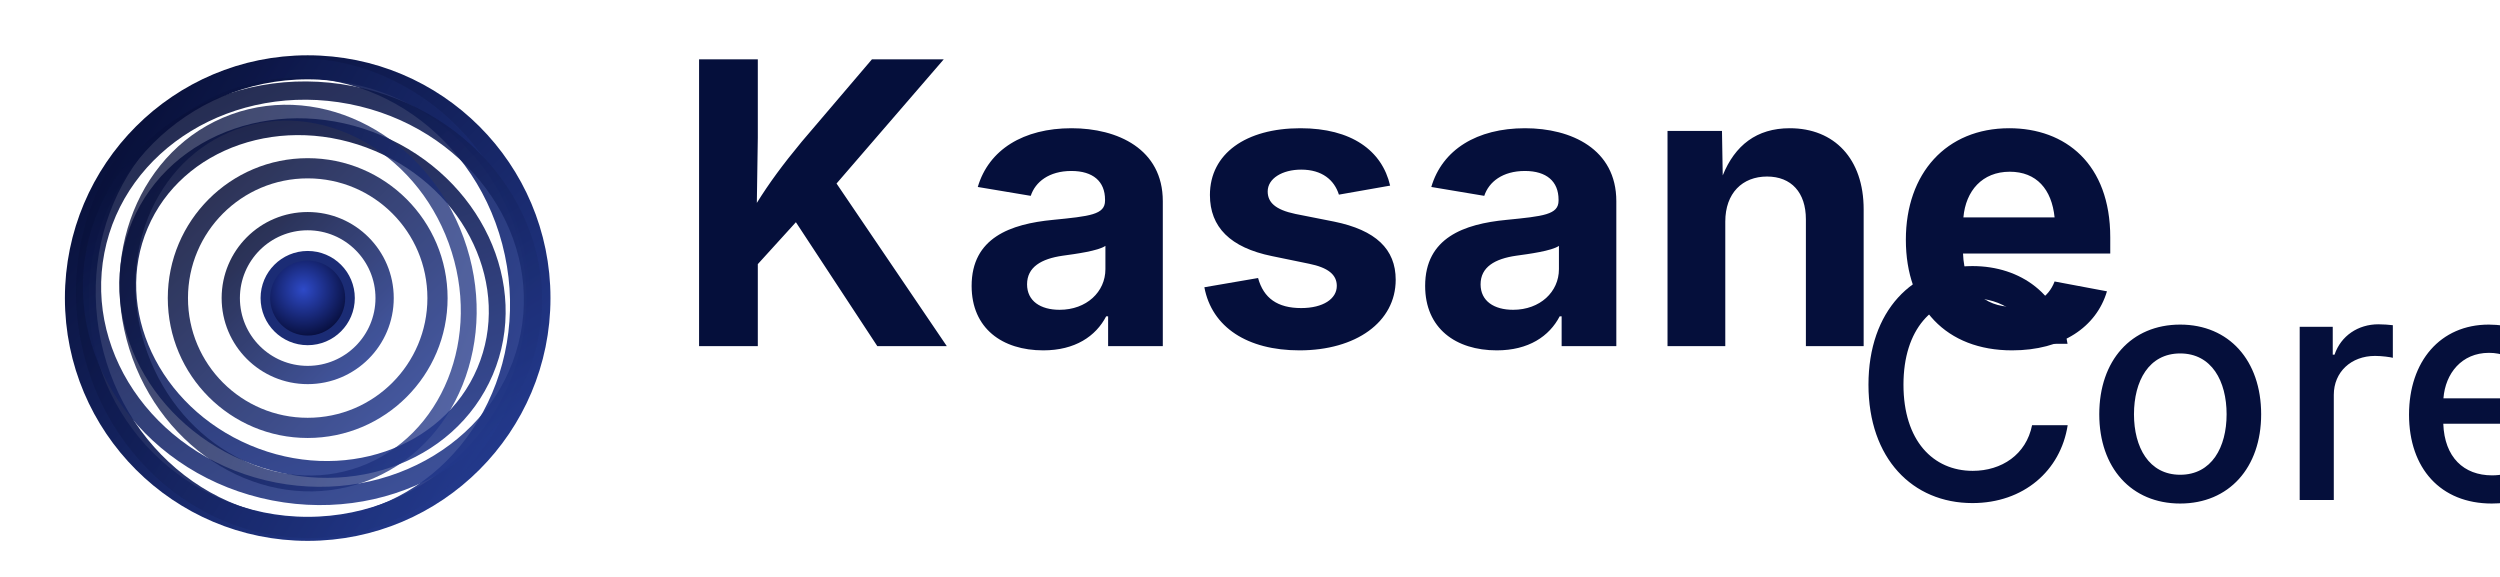
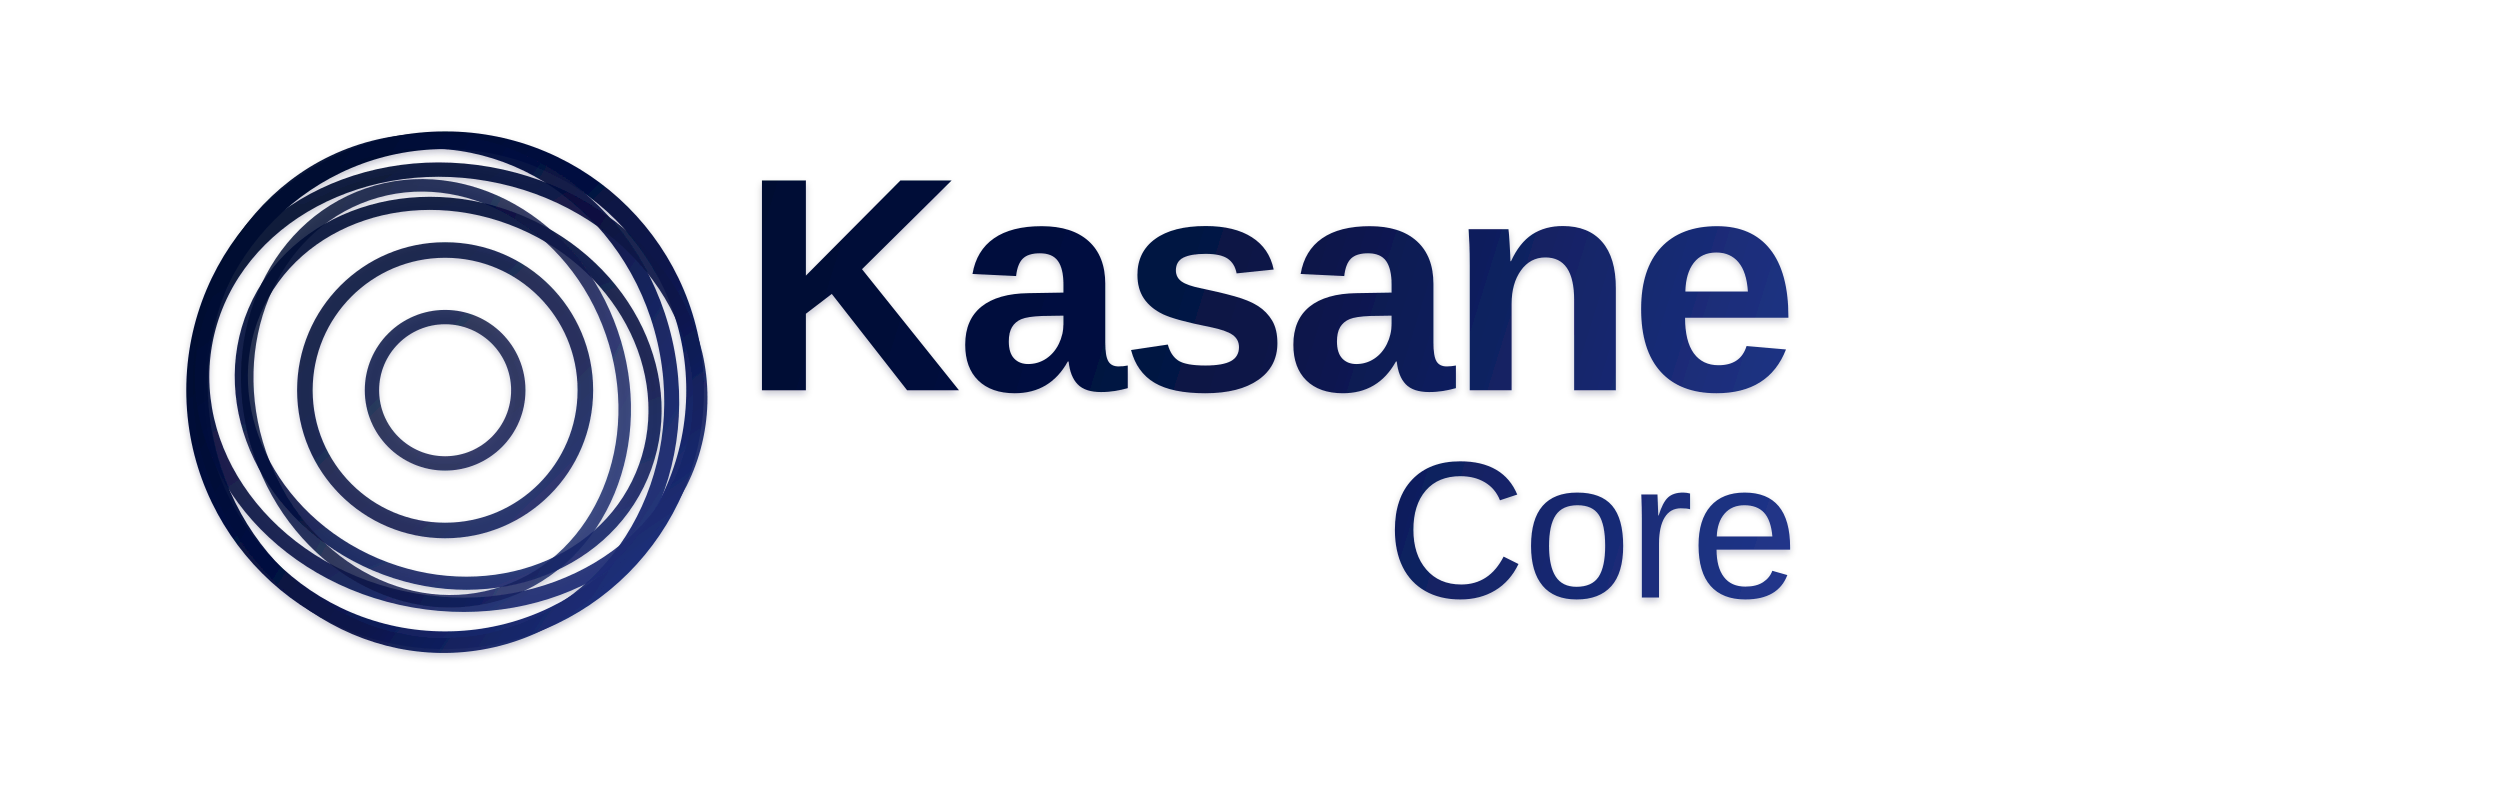
- <svg xmlns="http://www.w3.org/2000/svg" width="520" height="120" viewBox="0 0 520 120" role="img" aria-label="Kasane Core">
+ <svg xmlns="http://www.w3.org/2000/svg" width="820" height="260" viewBox="0 0 820 260" role="img" aria-label="Kasane Core">
  <defs>
-     <linearGradient id="ink" x1="0" y1="0" x2="1" y2="1">
-       <stop offset="0" stop-color="#040a2d" />
-       <stop offset="1" stop-color="#273f98" />
+     <linearGradient id="ringStrokeC" x1="50" y1="20" x2="235" y2="210" gradientUnits="userSpaceOnUse">
+       <stop offset="0" stop-color="#02082b" />
+       <stop offset="0.45" stop-color="#08154a" />
+       <stop offset="1" stop-color="#3b4fb0" />
    </linearGradient>
-     <radialGradient id="core" cx="45%" cy="40%" r="60%">
-       <stop offset="0" stop-color="#2e4ac8" />
-       <stop offset="1" stop-color="#050b35" />
-     </radialGradient>
+     <linearGradient id="textFillC" x1="175" y1="70" x2="595" y2="200" gradientUnits="userSpaceOnUse">
+       <stop offset="0" stop-color="#02082b" />
+       <stop offset="0.55" stop-color="#071447" />
+       <stop offset="1" stop-color="#23388f" />
+     </linearGradient>
+     <filter id="softDepthC" x="-20%" y="-20%" width="140%" height="140%">
+       <feDropShadow dx="0" dy="1.2" stdDeviation="1.2" flood-color="#08113b" flood-opacity="0.22" />
+     </filter>
  </defs>
-   <g transform="translate(10,8)" fill="none" stroke="url(#ink)" stroke-linecap="round">
-     <circle cx="54" cy="54" r="48" stroke-width="5" />
-     <ellipse cx="53" cy="54" rx="45" ry="48" stroke-width="4.1" transform="rotate(-12 53 54)" opacity="0.93" />
-     <ellipse cx="55" cy="53" rx="46" ry="42" stroke-width="3.8" transform="rotate(11 55 53)" opacity="0.88" />
-     <ellipse cx="55" cy="54" rx="39" ry="35" stroke-width="3.5" transform="rotate(23 55 54)" opacity="0.9" />
-     <ellipse cx="52" cy="54" rx="35" ry="39" stroke-width="3.3" transform="rotate(-20 52 54)" opacity="0.78" />
-     <circle cx="54" cy="54" r="27" stroke-width="4.2" opacity="0.85" />
-     <circle cx="54" cy="54" r="16" stroke-width="3.8" opacity="0.86" />
-     <circle cx="54" cy="54" r="8.8" fill="url(#core)" stroke="#1b2c75" stroke-width="2" />
+   <g transform="translate(36 26)" fill="none" stroke="url(#ringStrokeC)" stroke-linecap="round" stroke-linejoin="round" filter="url(#softDepthC)">
+     <circle cx="110" cy="102" r="82" stroke-width="5.8" />
+     <ellipse cx="107" cy="103" rx="77" ry="83" stroke-width="4.9" transform="rotate(-13 107 103)" opacity="0.96" />
+     <ellipse cx="112" cy="101" rx="82" ry="71" stroke-width="4.7" transform="rotate(10 112 101)" opacity="0.92" />
+     <ellipse cx="111" cy="103" rx="69" ry="61" stroke-width="4.3" transform="rotate(23 111 103)" opacity="0.90" />
+     <ellipse cx="107" cy="103" rx="61" ry="69" stroke-width="4.1" transform="rotate(-19 107 103)" opacity="0.82" />
+     <circle cx="110" cy="102" r="46" stroke-width="5.1" opacity="0.86" />
+     <circle cx="110" cy="102" r="24" stroke-width="4.7" opacity="0.82" />
  </g>
-   <g fill="#050f3b" font-family="Inter,Segoe UI,Arial,sans-serif">
-     <text x="140" y="72" font-size="82" font-weight="700" letter-spacing="0.4">Kasane</text>
-     <text x="385" y="104" font-size="66" font-weight="500" letter-spacing="0.15">Core</text>
+   <g fill="url(#textFillC)" filter="url(#softDepthC)" font-family="'Avenir Next','Montserrat','Segoe UI',Arial,sans-serif">
+     <text x="590" y="128" text-anchor="end" font-size="100" font-weight="800" letter-spacing="-1.8">Kasane</text>
+     <text x="590" y="196" text-anchor="end" font-size="64" font-weight="500" letter-spacing="-1.0">Core</text>
  </g>
</svg>
